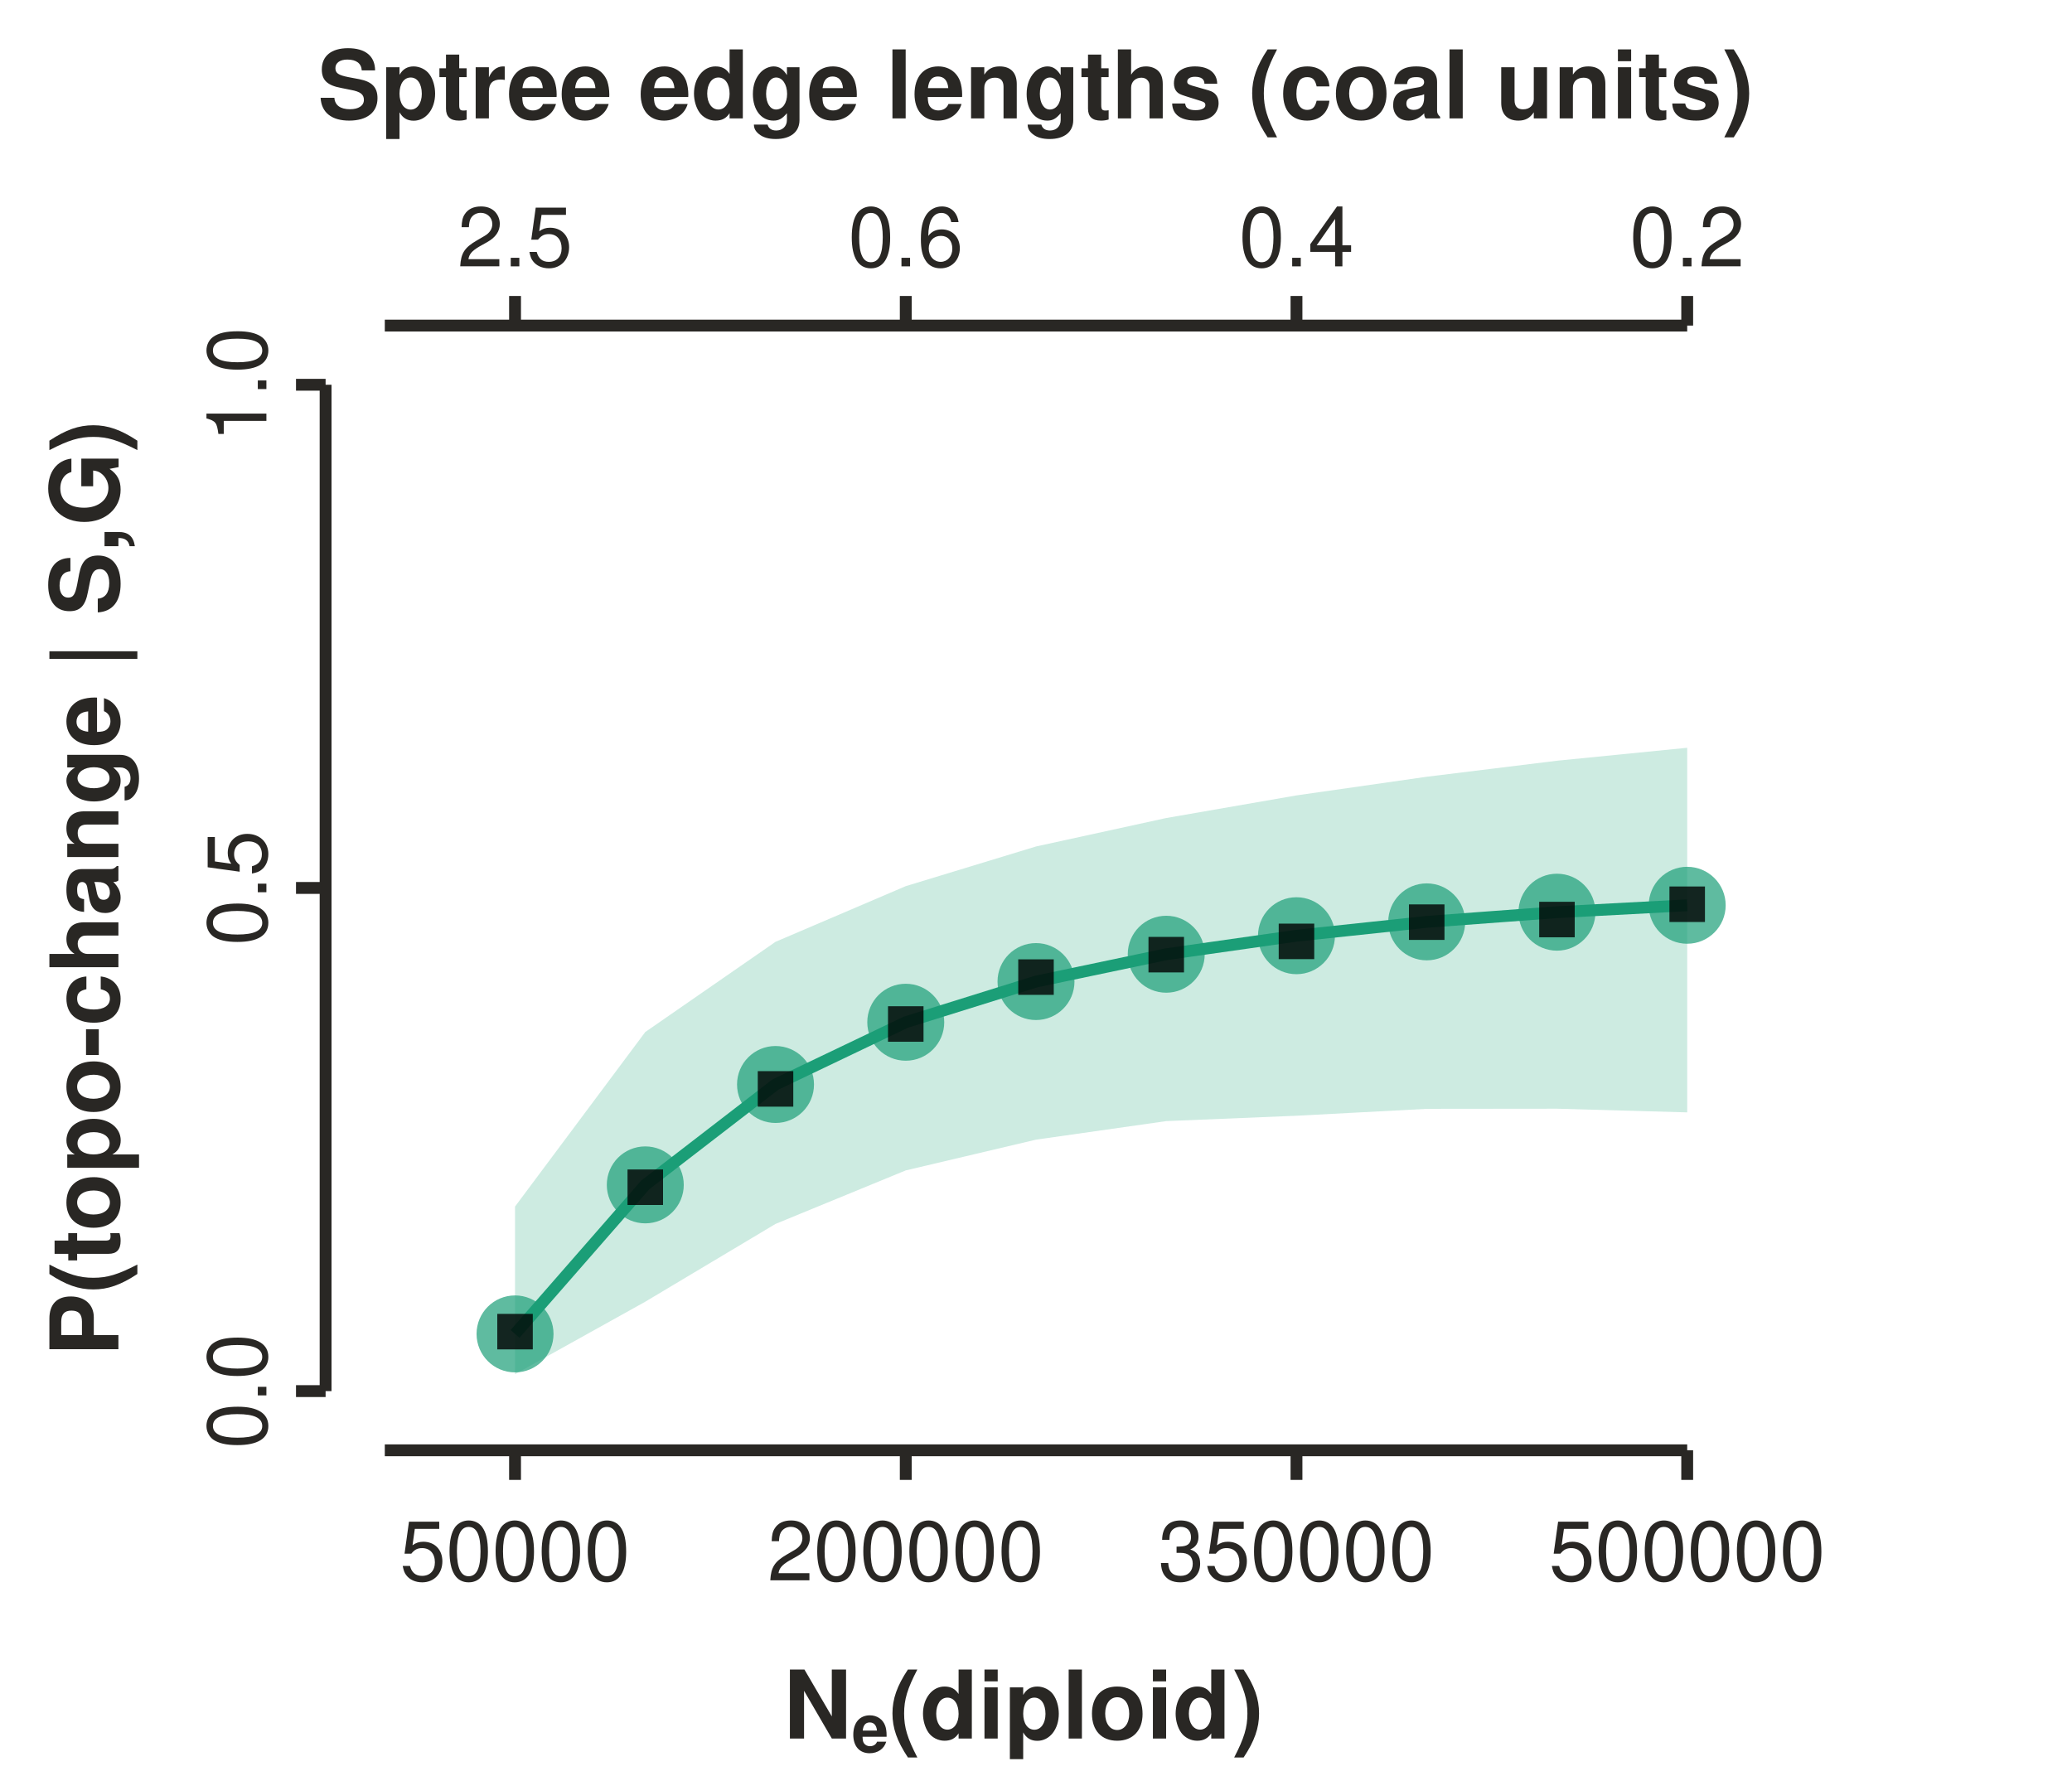
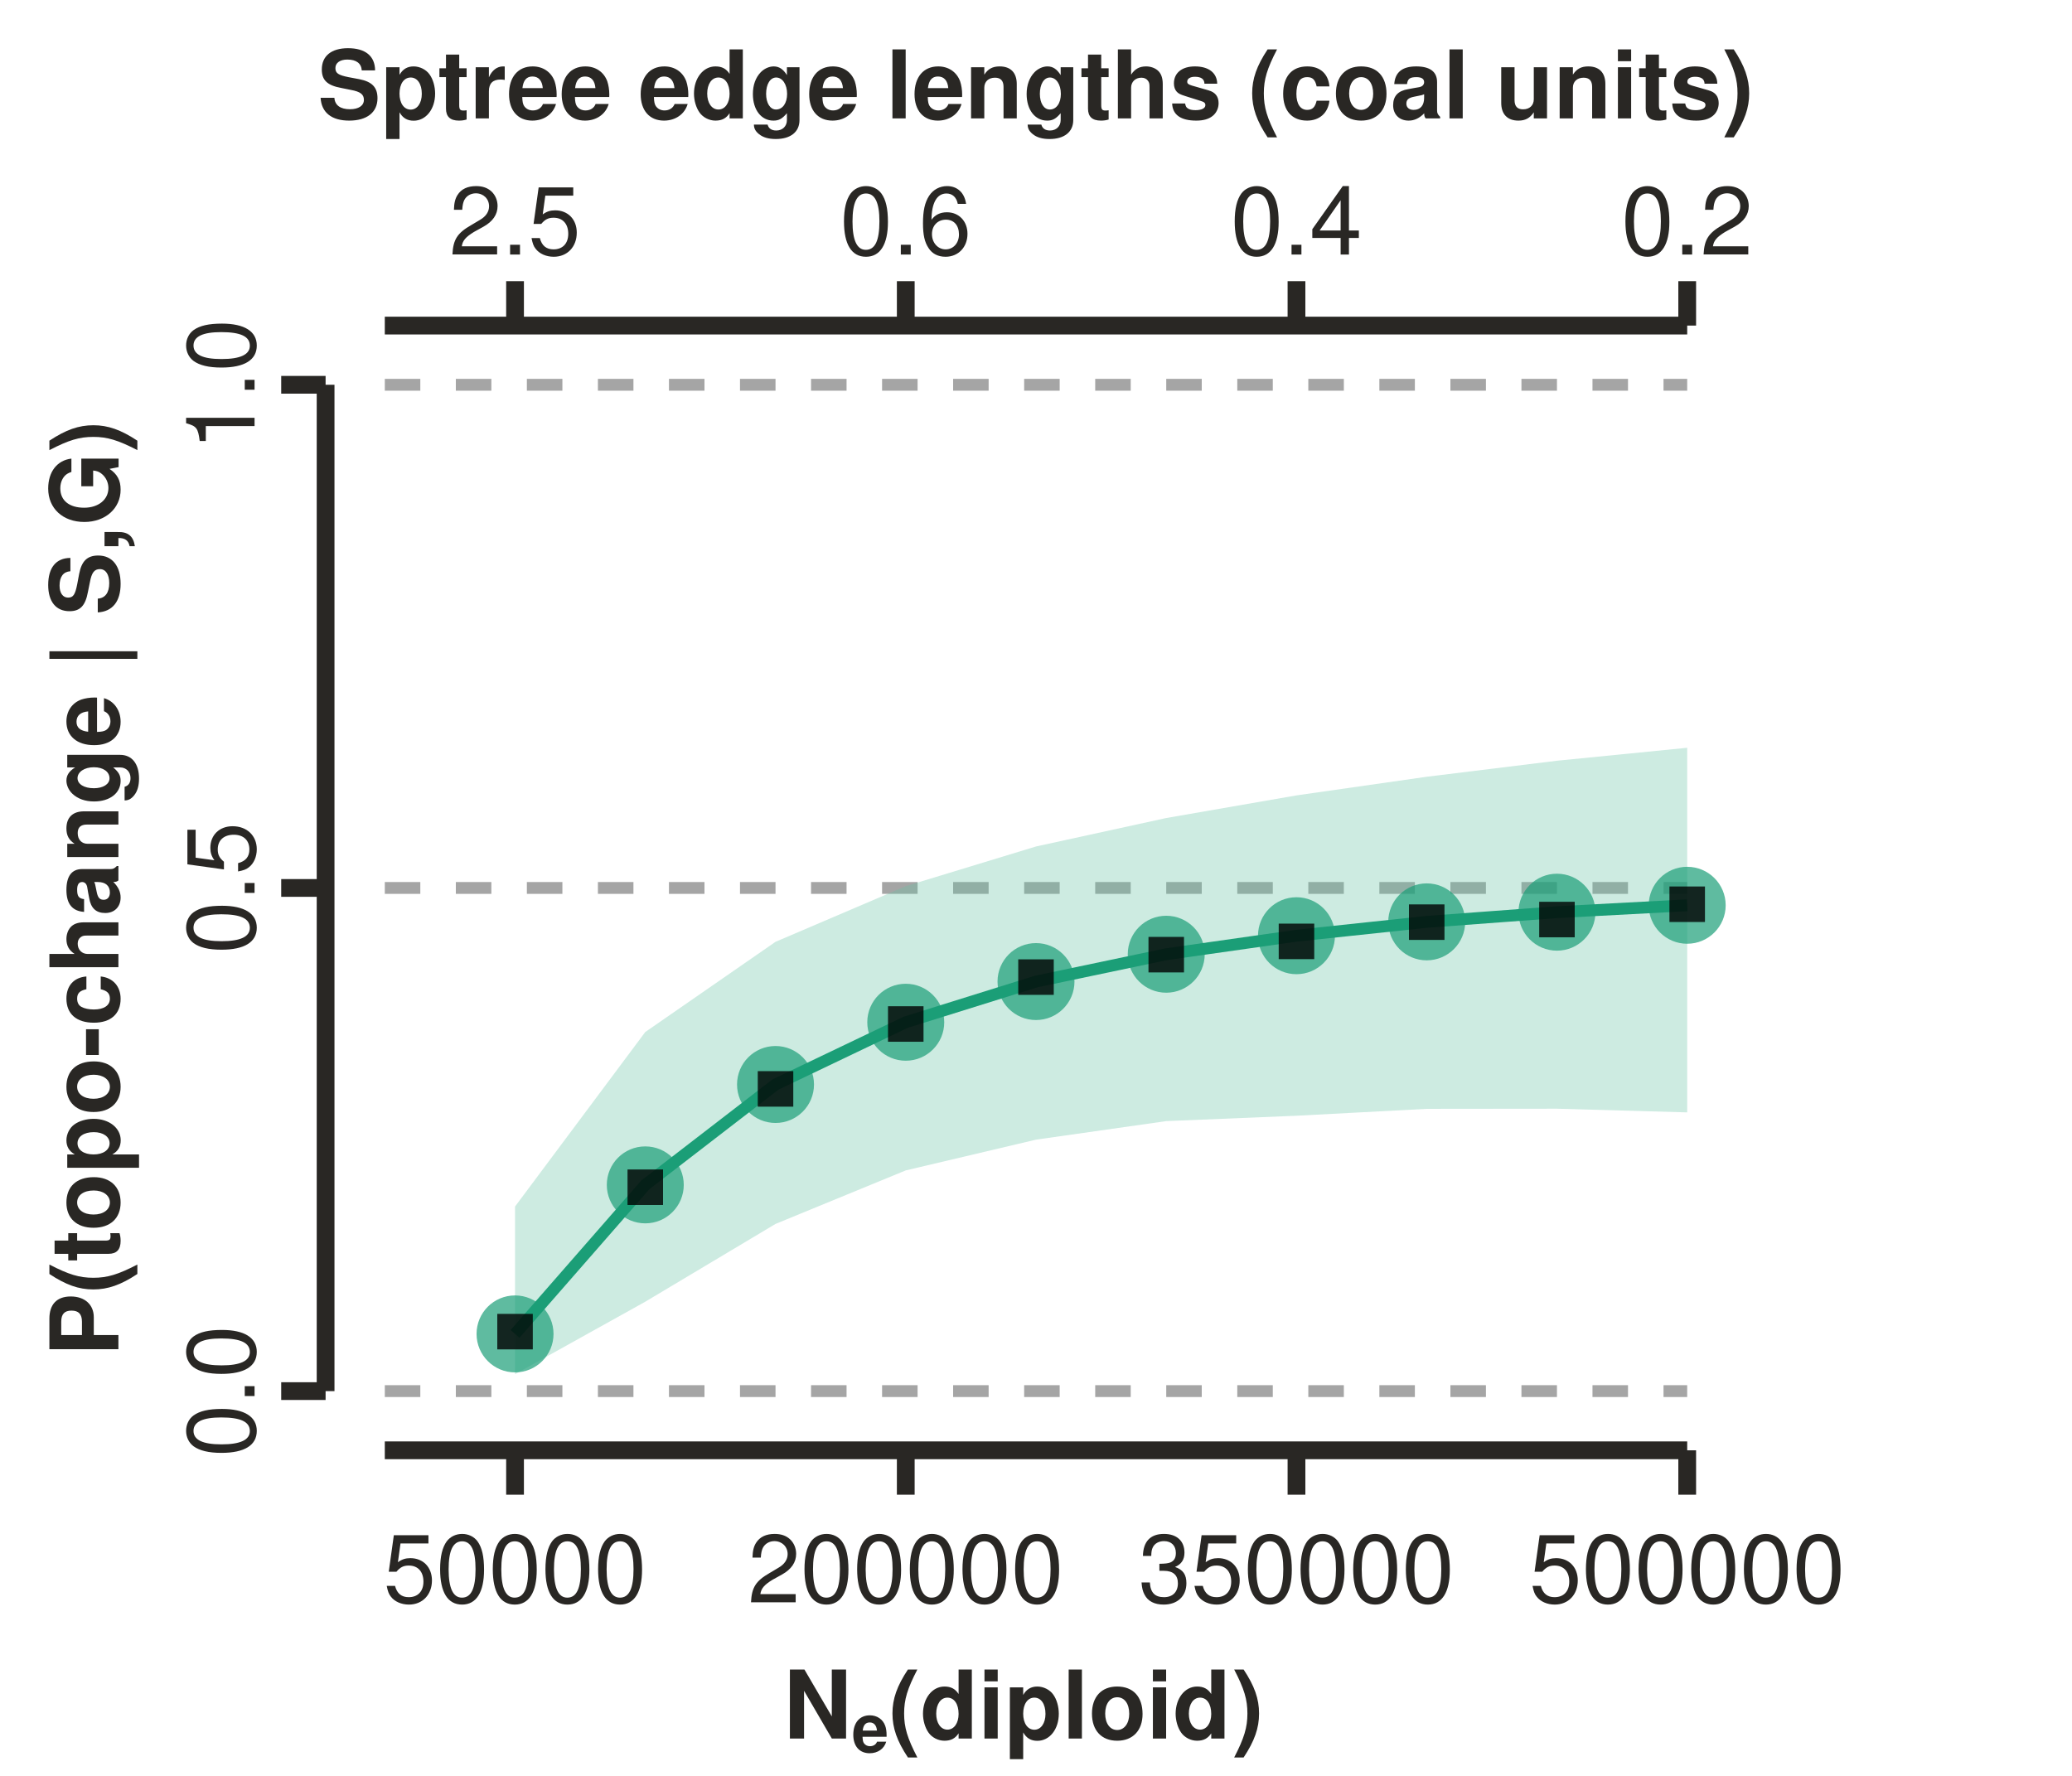
- <svg xmlns="http://www.w3.org/2000/svg" class="toyplot-canvas-Canvas" width="350.0px" height="300.0px" viewBox="0 0 350.0 300.0" preserveAspectRatio="xMidYMid meet" style="background-color:transparent;border-color:#292724;border-style:none;border-width:1.0;fill:rgb(16.1%,15.3%,14.1%);fill-opacity:1.0;font-family:Helvetica;font-size:12px;opacity:1.0;stroke:rgb(16.1%,15.3%,14.1%);stroke-opacity:1.0;stroke-width:1.0" id="taccb04b53a444a4ea4948d3e79aeba7a">
-   <g class="toyplot-coordinates-Cartesian" id="t00a4bb5d7cf44723925c17b0d95a9884">
-     <clipPath id="t35817f2dfa22494e94d2c22fea721b3c">
+ <svg xmlns="http://www.w3.org/2000/svg" class="toyplot-canvas-Canvas" width="350.0px" height="300.0px" viewBox="0 0 350.0 300.0" preserveAspectRatio="xMidYMid meet" style="background-color:transparent;border-color:#292724;border-style:none;border-width:1.0;fill:rgb(16.1%,15.3%,14.1%);fill-opacity:1.0;font-family:Helvetica;font-size:12px;opacity:1.0;stroke:rgb(16.1%,15.3%,14.1%);stroke-opacity:1.0;stroke-width:1.0" id="t70da7391c7234c6aa44653b4f7217526">
+   <g class="toyplot-coordinates-Cartesian" id="td985961009624fcebc9fe3ef2b40916e">
+     <clipPath id="tc63eca537f5a49f593c472e066b4e8ec">
      <rect x="55.0" y="55.0" width="240.0" height="190.0" />
    </clipPath>
-     <g clip-path="url(#t35817f2dfa22494e94d2c22fea721b3c)">
-       <g class="toyplot-mark-FillBoundaries" style="stroke:none" id="t3e897605281746da9d4197fa36a6f84d">
+     <g clip-path="url(#tc63eca537f5a49f593c472e066b4e8ec)">
+       <g class="toyplot-mark-AxisLines" style="stroke:rgb(50.2%,50.2%,50.2%);stroke-dasharray:6,6;stroke-opacity:0.7;stroke-width:2" id="t45198991af9d482fa491e74824526bf3">
+         <g class="toyplot-Series">
+           <line class="toyplot-Datum" y1="235.0" y2="235.0" x1="65.0" x2="285.0" style="opacity:1.0;stroke:rgb(50.2%,50.2%,50.2%);stroke-dasharray:6,6;stroke-opacity:0.7;stroke-width:2" />
+           <line class="toyplot-Datum" y1="150.0" y2="150.0" x1="65.0" x2="285.0" style="opacity:1.0;stroke:rgb(50.2%,50.2%,50.2%);stroke-dasharray:6,6;stroke-opacity:0.7;stroke-width:2" />
+           <line class="toyplot-Datum" y1="65.0" y2="65.0" x1="65.0" x2="285.0" style="opacity:1.0;stroke:rgb(50.2%,50.2%,50.2%);stroke-dasharray:6,6;stroke-opacity:0.7;stroke-width:2" />
+         </g>
+       </g>
+       <g class="toyplot-mark-FillBoundaries" style="stroke:none" id="t0a6d3850ff1d4402a497bf5b4b74d230">
        <polygon points="87.0,232.137 109.0,219.897 131.0,206.758 153.0,197.716 175.0,192.522 197.0,189.389 219.0,188.481 241.0,187.318 263.0,187.295 285.0,187.915 285.0,126.322 263.0,128.51 241.0,131.217 219.0,134.367 197.0,138.188 175.0,142.996 153.0,149.697 131.0,159.102 109.0,174.337 87.0,203.82" style="fill:rgb(40%,76.1%,64.7%);fill-opacity:1.0;opacity:0.33;stroke:none" />
      </g>
-       <g class="toyplot-mark-Plot" style="fill:none" id="t0203a15d00b04fb3bafc59041d7e84db">
+       <g class="toyplot-mark-Plot" style="fill:none" id="t420b7d99dd894806adec65af40277775">
        <g class="toyplot-Series">
          <path d="M 87.0 225.338 L 109.0 200.162 L 131.0 183.203 L 153.0 172.687 L 175.0 165.817 L 197.0 161.199 L 219.0 158.071 L 241.0 155.73 L 263.0 154.097 L 285.0 152.928" style="stroke:rgb(10.6%,62%,46.7%);stroke-opacity:1.0;stroke-width:2.0" />
        </g>
      </g>
-       <g class="toyplot-mark-Point" id="tc4b3817160b44c75b968455d7d6e4121">
+       <g class="toyplot-mark-Point" id="t985e15b1022c423c986f53e2c9608d9e">
        <g class="toyplot-Series">
          <g style="fill:rgb(10.6%,62%,46.7%);fill-opacity:1.0;opacity:0.7;stroke:rgb(10.6%,62%,46.7%);stroke-opacity:1.0" class="toyplot-Datum" transform="translate(87.0, 225.3376)">
            <circle r="6.0" />
          </g>
          <g style="fill:rgb(10.6%,62%,46.7%);fill-opacity:1.0;opacity:0.7;stroke:rgb(10.6%,62%,46.7%);stroke-opacity:1.0" class="toyplot-Datum" transform="translate(109.0, 200.1616)">
            <circle r="6.0" />
          </g>
          <g style="fill:rgb(10.6%,62%,46.7%);fill-opacity:1.0;opacity:0.7;stroke:rgb(10.6%,62%,46.7%);stroke-opacity:1.0" class="toyplot-Datum" transform="translate(131.0, 183.2027)">
            <circle r="6.0" />
          </g>
          <g style="fill:rgb(10.6%,62%,46.7%);fill-opacity:1.0;opacity:0.7;stroke:rgb(10.6%,62%,46.7%);stroke-opacity:1.0" class="toyplot-Datum" transform="translate(153.0, 172.687)">
            <circle r="6.0" />
          </g>
          <g style="fill:rgb(10.6%,62%,46.7%);fill-opacity:1.0;opacity:0.7;stroke:rgb(10.6%,62%,46.7%);stroke-opacity:1.0" class="toyplot-Datum" transform="translate(175.0, 165.8171)">
            <circle r="6.0" />
          </g>
          <g style="fill:rgb(10.6%,62%,46.7%);fill-opacity:1.0;opacity:0.7;stroke:rgb(10.6%,62%,46.7%);stroke-opacity:1.0" class="toyplot-Datum" transform="translate(197.0, 161.1991)">
            <circle r="6.0" />
          </g>
          <g style="fill:rgb(10.6%,62%,46.7%);fill-opacity:1.0;opacity:0.7;stroke:rgb(10.6%,62%,46.7%);stroke-opacity:1.0" class="toyplot-Datum" transform="translate(219.0, 158.0713)">
            <circle r="6.0" />
          </g>
          <g style="fill:rgb(10.6%,62%,46.7%);fill-opacity:1.0;opacity:0.7;stroke:rgb(10.6%,62%,46.7%);stroke-opacity:1.0" class="toyplot-Datum" transform="translate(241.0, 155.7303)">
            <circle r="6.0" />
          </g>
          <g style="fill:rgb(10.6%,62%,46.7%);fill-opacity:1.0;opacity:0.7;stroke:rgb(10.6%,62%,46.7%);stroke-opacity:1.0" class="toyplot-Datum" transform="translate(263.0, 154.0967)">
            <circle r="6.0" />
          </g>
          <g style="fill:rgb(10.6%,62%,46.7%);fill-opacity:1.0;opacity:0.7;stroke:rgb(10.6%,62%,46.7%);stroke-opacity:1.0" class="toyplot-Datum" transform="translate(285.0, 152.9285)">
            <circle r="6.0" />
          </g>
        </g>
      </g>
-       <g class="toyplot-mark-Point" id="ta66b047bc2a647b8a58fdb00eb4f5202">
+       <g class="toyplot-mark-Point" id="tcdba99ebff3248779d78f50aa95a0800">
        <g class="toyplot-Series">
          <g style="fill:rgb(0%,0%,0%);fill-opacity:1.0;opacity:0.8;stroke:none" class="toyplot-Datum" transform="translate(87.0, 224.953)">
            <rect x="-3.0" y="-3.0" width="6.0" height="6.0" />
          </g>
          <g style="fill:rgb(0%,0%,0%);fill-opacity:1.0;opacity:0.8;stroke:none" class="toyplot-Datum" transform="translate(109.0, 200.558)">
            <rect x="-3.0" y="-3.0" width="6.0" height="6.0" />
          </g>
          <g style="fill:rgb(0%,0%,0%);fill-opacity:1.0;opacity:0.8;stroke:none" class="toyplot-Datum" transform="translate(131.0, 183.949)">
            <rect x="-3.0" y="-3.0" width="6.0" height="6.0" />
          </g>
          <g style="fill:rgb(0%,0%,0%);fill-opacity:1.0;opacity:0.8;stroke:none" class="toyplot-Datum" transform="translate(153.0, 172.984)">
            <rect x="-3.0" y="-3.0" width="6.0" height="6.0" />
          </g>
          <g style="fill:rgb(0%,0%,0%);fill-opacity:1.0;opacity:0.8;stroke:none" class="toyplot-Datum" transform="translate(175.0, 165.062)">
            <rect x="-3.0" y="-3.0" width="6.0" height="6.0" />
          </g>
          <g style="fill:rgb(0%,0%,0%);fill-opacity:1.0;opacity:0.8;stroke:none" class="toyplot-Datum" transform="translate(197.0, 161.271)">
            <rect x="-3.0" y="-3.0" width="6.0" height="6.0" />
          </g>
          <g style="fill:rgb(0%,0%,0%);fill-opacity:1.0;opacity:0.8;stroke:none" class="toyplot-Datum" transform="translate(219.0, 159.027)">
            <rect x="-3.0" y="-3.0" width="6.0" height="6.0" />
          </g>
          <g style="fill:rgb(0%,0%,0%);fill-opacity:1.0;opacity:0.8;stroke:none" class="toyplot-Datum" transform="translate(241.0, 155.78)">
            <rect x="-3.0" y="-3.0" width="6.0" height="6.0" />
          </g>
          <g style="fill:rgb(0%,0%,0%);fill-opacity:1.0;opacity:0.8;stroke:none" class="toyplot-Datum" transform="translate(263.0, 155.338)">
            <rect x="-3.0" y="-3.0" width="6.0" height="6.0" />
          </g>
          <g style="fill:rgb(0%,0%,0%);fill-opacity:1.0;opacity:0.8;stroke:none" class="toyplot-Datum" transform="translate(285.0, 152.754)">
            <rect x="-3.0" y="-3.0" width="6.0" height="6.0" />
          </g>
        </g>
      </g>
    </g>
-     <g class="toyplot-coordinates-Axis" id="te41b9f0d0fb64ebb9aac63187c2967fa" transform="translate(65.0,235.0)translate(0,10.0)">
-       <line x1="0" y1="0" x2="220.0" y2="0" style="stroke-width:2" />
+     <g class="toyplot-coordinates-Axis" id="t12a67e0e08654debbe3e1ffd570c8711" transform="translate(65.0,235.0)translate(0,10.0)">
+       <line x1="0" y1="0" x2="220.0" y2="0" style="stroke-width:3" />
      <g>
-         <line x1="22.0" y1="5.0" x2="22.0" y2="0" style="stroke-width:2" />
-         <line x1="88.0" y1="5.0" x2="88.0" y2="0" style="stroke-width:2" />
-         <line x1="154.0" y1="5.0" x2="154.0" y2="0" style="stroke-width:2" />
-         <line x1="220.0" y1="5.0" x2="220.0" y2="0" style="stroke-width:2" />
+         <line x1="22.0" y1="7.5" x2="22.0" y2="0" style="stroke-width:3" />
+         <line x1="88.0" y1="7.5" x2="88.0" y2="0" style="stroke-width:3" />
+         <line x1="154.0" y1="7.5" x2="154.0" y2="0" style="stroke-width:3" />
+         <line x1="220.0" y1="7.5" x2="220.0" y2="0" style="stroke-width:3" />
      </g>
      <g>
-         <g transform="translate(22.0,10.0)">
-           <text x="-19.46" y="11.977" style="fill:rgb(16.1%,15.3%,14.1%);fill-opacity:1.0;font-family:helvetica;font-size:14.0px;font-weight:normal;stroke:none;vertical-align:baseline;white-space:pre">50000</text>
+         <g transform="translate(22.0,12.0)">
+           <text x="-22.24" y="13.688" style="fill:rgb(16.1%,15.3%,14.1%);fill-opacity:1.0;font-family:helvetica;font-size:16.0px;font-weight:normal;stroke:none;vertical-align:baseline;white-space:pre">50000</text>
        </g>
-         <g transform="translate(88.0,10.0)">
-           <text x="-23.352" y="11.977" style="fill:rgb(16.1%,15.3%,14.1%);fill-opacity:1.0;font-family:helvetica;font-size:14.0px;font-weight:normal;stroke:none;vertical-align:baseline;white-space:pre">200000</text>
+         <g transform="translate(88.0,12.0)">
+           <text x="-26.688" y="13.688" style="fill:rgb(16.1%,15.3%,14.1%);fill-opacity:1.0;font-family:helvetica;font-size:16.0px;font-weight:normal;stroke:none;vertical-align:baseline;white-space:pre">200000</text>
        </g>
-         <g transform="translate(154.0,10.0)">
-           <text x="-23.352" y="11.977" style="fill:rgb(16.1%,15.3%,14.1%);fill-opacity:1.0;font-family:helvetica;font-size:14.0px;font-weight:normal;stroke:none;vertical-align:baseline;white-space:pre">350000</text>
+         <g transform="translate(154.0,12.0)">
+           <text x="-26.688" y="13.688" style="fill:rgb(16.1%,15.3%,14.1%);fill-opacity:1.0;font-family:helvetica;font-size:16.0px;font-weight:normal;stroke:none;vertical-align:baseline;white-space:pre">350000</text>
        </g>
-         <g transform="translate(220.0,10.0)">
-           <text x="-23.352" y="11.977" style="fill:rgb(16.1%,15.3%,14.1%);fill-opacity:1.0;font-family:helvetica;font-size:14.0px;font-weight:normal;stroke:none;vertical-align:baseline;white-space:pre">500000</text>
+         <g transform="translate(220.0,12.0)">
+           <text x="-26.688" y="13.688" style="fill:rgb(16.1%,15.3%,14.1%);fill-opacity:1.0;font-family:helvetica;font-size:16.0px;font-weight:normal;stroke:none;vertical-align:baseline;white-space:pre">500000</text>
        </g>
      </g>
      <g transform="translate(110.0,35.0)">
        <text x="-42.666" y="13.688" style="fill:rgb(16.1%,15.3%,14.1%);fill-opacity:1.0;font-family:helvetica;font-size:16.0px;font-weight:bold;stroke:none;vertical-align:baseline;white-space:pre">N</text>
        <text x="-31.114" y="15.928" style="fill:rgb(16.1%,15.3%,14.1%);fill-opacity:1.0;font-family:helvetica;font-size:11.2px;font-weight:bold;stroke:none;vertical-align:baseline;white-space:pre">e</text>
        <text x="-24.886" y="13.688" style="fill:rgb(16.1%,15.3%,14.1%);fill-opacity:1.0;font-family:helvetica;font-size:16.0px;font-weight:bold;stroke:none;vertical-align:baseline;white-space:pre"> (diploid)</text>
      </g>
      <g class="toyplot-coordinates-Axis-coordinates" style="visibility:hidden" transform="">
-         <line x1="0" x2="0" y1="-5.0" y2="7.5" style="stroke:rgb(43.9%,50.2%,56.5%);stroke-opacity:1.0;stroke-width:1.0" />
-         <text x="0" y="-10.0" style="alignment-baseline:alphabetic;fill:rgb(43.9%,50.2%,56.5%);fill-opacity:1.0;font-size:10px;font-weight:normal;stroke:none;text-anchor:middle" />
+         <line x1="0" x2="0" y1="-6.0" y2="9.0" style="stroke:rgb(43.9%,50.2%,56.5%);stroke-opacity:1.0;stroke-width:1.0" />
+         <text x="0" y="-12.0" style="alignment-baseline:alphabetic;fill:rgb(43.9%,50.2%,56.5%);fill-opacity:1.0;font-size:10px;font-weight:normal;stroke:none;text-anchor:middle" />
      </g>
    </g>
-     <g class="toyplot-coordinates-Axis" id="tc6531ebb690b4f4b9ab05dc0a5c22a00" transform="translate(65.0,235.0)rotate(-90.0)translate(0,-10.0)">
-       <line x1="0" y1="0" x2="170.0" y2="0" style="stroke-width:2" />
+     <g class="toyplot-coordinates-Axis" id="t8b5d7885de11475a9b2a4c6393d1be3a" transform="translate(65.0,235.0)rotate(-90.0)translate(0,-10.0)">
+       <line x1="0" y1="0" x2="170.0" y2="0" style="stroke-width:3" />
      <g>
-         <line x1="0.0" y1="-5.0" x2="0.0" y2="0" style="stroke-width:2" />
-         <line x1="85.0" y1="-5.0" x2="85.0" y2="0" style="stroke-width:2" />
-         <line x1="170.0" y1="-5.0" x2="170.0" y2="0" style="stroke-width:2" />
+         <line x1="0.0" y1="-7.5" x2="0.0" y2="0" style="stroke-width:3" />
+         <line x1="85.0" y1="-7.5" x2="85.0" y2="0" style="stroke-width:3" />
+         <line x1="170.0" y1="-7.5" x2="170.0" y2="0" style="stroke-width:3" />
      </g>
      <g>
-         <g transform="translate(0.0,-10.0)">
-           <text x="-9.73" y="0.0" style="fill:rgb(16.1%,15.3%,14.1%);fill-opacity:1.0;font-family:helvetica;font-size:14.0px;font-weight:normal;stroke:none;vertical-align:baseline;white-space:pre">0.0</text>
+         <g transform="translate(0.0,-12.0)">
+           <text x="-11.12" y="0.0" style="fill:rgb(16.1%,15.3%,14.1%);fill-opacity:1.0;font-family:helvetica;font-size:16.0px;font-weight:normal;stroke:none;vertical-align:baseline;white-space:pre">0.0</text>
        </g>
-         <g transform="translate(85.0,-10.0)">
-           <text x="-9.73" y="0.0" style="fill:rgb(16.1%,15.3%,14.1%);fill-opacity:1.0;font-family:helvetica;font-size:14.0px;font-weight:normal;stroke:none;vertical-align:baseline;white-space:pre">0.5</text>
+         <g transform="translate(85.0,-12.0)">
+           <text x="-11.12" y="0.0" style="fill:rgb(16.1%,15.3%,14.1%);fill-opacity:1.0;font-family:helvetica;font-size:16.0px;font-weight:normal;stroke:none;vertical-align:baseline;white-space:pre">0.5</text>
        </g>
-         <g transform="translate(170.0,-10.0)">
-           <text x="-9.73" y="0.0" style="fill:rgb(16.1%,15.3%,14.1%);fill-opacity:1.0;font-family:helvetica;font-size:14.0px;font-weight:normal;stroke:none;vertical-align:baseline;white-space:pre">1.0</text>
+         <g transform="translate(170.0,-12.0)">
+           <text x="-11.12" y="0.0" style="fill:rgb(16.1%,15.3%,14.1%);fill-opacity:1.0;font-family:helvetica;font-size:16.0px;font-weight:normal;stroke:none;vertical-align:baseline;white-space:pre">1.0</text>
        </g>
      </g>
      <g transform="translate(85.0,-35.0)">
        <text x="-79.136" y="0.0" style="fill:rgb(16.1%,15.3%,14.1%);fill-opacity:1.0;font-family:helvetica;font-size:16.0px;font-weight:bold;stroke:none;vertical-align:baseline;white-space:pre">P(topo-change | S,G)</text>
      </g>
      <g class="toyplot-coordinates-Axis-coordinates" style="visibility:hidden" transform="">
-         <line x1="0" x2="0" y1="5.0" y2="-7.5" style="stroke:rgb(43.9%,50.2%,56.5%);stroke-opacity:1.0;stroke-width:1.0" />
-         <text x="0" y="10.0" style="alignment-baseline:hanging;fill:rgb(43.9%,50.2%,56.5%);fill-opacity:1.0;font-size:10px;font-weight:normal;stroke:none;text-anchor:middle" />
+         <line x1="0" x2="0" y1="6.0" y2="-9.0" style="stroke:rgb(43.9%,50.2%,56.5%);stroke-opacity:1.0;stroke-width:1.0" />
+         <text x="0" y="12.0" style="alignment-baseline:hanging;fill:rgb(43.9%,50.2%,56.5%);fill-opacity:1.0;font-size:10px;font-weight:normal;stroke:none;text-anchor:middle" />
      </g>
    </g>
  </g>
-   <g class="toyplot-coordinates-Cartesian" id="t3aa2e566340c4b9f8564e27a8ee1b82d">
-     <clipPath id="t796a33f2a7774208aa2993784888e1c5">
+   <g class="toyplot-coordinates-Cartesian" id="tb0e163f1f4634adeaaf2dbb89a395714">
+     <clipPath id="tc1b261ed52d743d39286c6d5cee76b05">
      <rect x="55.0" y="55.0" width="240.0" height="190.0" />
    </clipPath>
-     <g clip-path="url(#t796a33f2a7774208aa2993784888e1c5)" />
-     <g class="toyplot-coordinates-Axis" id="t3f7b12231a5a4a1480e282029863d70e" transform="translate(65.0,65.0)translate(0,-10.0)">
-       <line x1="0" y1="0" x2="220.0" y2="0" style="stroke-width:2" />
+     <g clip-path="url(#tc1b261ed52d743d39286c6d5cee76b05)" />
+     <g class="toyplot-coordinates-Axis" id="tabcd36d8017a4a059b573f9efd546a39" transform="translate(65.0,65.0)translate(0,-10.0)">
+       <line x1="0" y1="0" x2="220.0" y2="0" style="stroke-width:3" />
      <g>
-         <line x1="22" y1="-5.0" x2="22" y2="0" style="stroke-width:2" />
-         <line x1="88" y1="-5.0" x2="88" y2="0" style="stroke-width:2" />
-         <line x1="154" y1="-5.0" x2="154" y2="0" style="stroke-width:2" />
-         <line x1="220.0" y1="-5.0" x2="220.0" y2="0" style="stroke-width:2" />
+         <line x1="22" y1="-7.5" x2="22" y2="0" style="stroke-width:3" />
+         <line x1="88" y1="-7.5" x2="88" y2="0" style="stroke-width:3" />
+         <line x1="154" y1="-7.5" x2="154" y2="0" style="stroke-width:3" />
+         <line x1="220.0" y1="-7.5" x2="220.0" y2="0" style="stroke-width:3" />
      </g>
      <g>
-         <g transform="translate(22.0002,-10.0)">
-           <text x="-9.73" y="0.0" style="fill:rgb(16.1%,15.3%,14.1%);fill-opacity:1.0;font-family:helvetica;font-size:14.0px;font-weight:normal;stroke:none;vertical-align:baseline;white-space:pre">2.5</text>
+         <g transform="translate(22.0002,-12.0)">
+           <text x="-11.12" y="0.0" style="fill:rgb(16.1%,15.3%,14.1%);fill-opacity:1.0;font-family:helvetica;font-size:16.0px;font-weight:normal;stroke:none;vertical-align:baseline;white-space:pre">2.5</text>
        </g>
-         <g transform="translate(88.00013,-10.0)">
-           <text x="-9.73" y="0.0" style="fill:rgb(16.1%,15.3%,14.1%);fill-opacity:1.0;font-family:helvetica;font-size:14.0px;font-weight:normal;stroke:none;vertical-align:baseline;white-space:pre">0.6</text>
+         <g transform="translate(88.00013,-12.0)">
+           <text x="-11.12" y="0.0" style="fill:rgb(16.1%,15.3%,14.1%);fill-opacity:1.0;font-family:helvetica;font-size:16.0px;font-weight:normal;stroke:none;vertical-align:baseline;white-space:pre">0.6</text>
        </g>
-         <g transform="translate(154.0001,-10.0)">
-           <text x="-9.73" y="0.0" style="fill:rgb(16.1%,15.3%,14.1%);fill-opacity:1.0;font-family:helvetica;font-size:14.0px;font-weight:normal;stroke:none;vertical-align:baseline;white-space:pre">0.4</text>
+         <g transform="translate(154.0001,-12.0)">
+           <text x="-11.12" y="0.0" style="fill:rgb(16.1%,15.3%,14.1%);fill-opacity:1.0;font-family:helvetica;font-size:16.0px;font-weight:normal;stroke:none;vertical-align:baseline;white-space:pre">0.4</text>
        </g>
-         <g transform="translate(220.0,-10.0)">
-           <text x="-9.73" y="0.0" style="fill:rgb(16.1%,15.3%,14.1%);fill-opacity:1.0;font-family:helvetica;font-size:14.0px;font-weight:normal;stroke:none;vertical-align:baseline;white-space:pre">0.2</text>
+         <g transform="translate(220.0,-12.0)">
+           <text x="-11.12" y="0.0" style="fill:rgb(16.1%,15.3%,14.1%);fill-opacity:1.0;font-family:helvetica;font-size:16.0px;font-weight:normal;stroke:none;vertical-align:baseline;white-space:pre">0.2</text>
        </g>
      </g>
      <g transform="translate(110.0,-35.0)">
        <text x="-121.36" y="0.0" style="fill:rgb(16.1%,15.3%,14.1%);fill-opacity:1.0;font-family:helvetica;font-size:16.0px;font-weight:bold;stroke:none;vertical-align:baseline;white-space:pre">Sptree edge lengths (coal units)</text>
      </g>
      <g class="toyplot-coordinates-Axis-coordinates" style="visibility:hidden" transform="">
-         <line x1="0" x2="0" y1="5.0" y2="-7.5" style="stroke:rgb(43.9%,50.2%,56.5%);stroke-opacity:1.0;stroke-width:1.0" />
-         <text x="0" y="10.0" style="alignment-baseline:hanging;fill:rgb(43.9%,50.2%,56.5%);fill-opacity:1.0;font-size:10px;font-weight:normal;stroke:none;text-anchor:middle" />
+         <line x1="0" x2="0" y1="6.0" y2="-9.0" style="stroke:rgb(43.9%,50.2%,56.5%);stroke-opacity:1.0;stroke-width:1.0" />
+         <text x="0" y="12.0" style="alignment-baseline:hanging;fill:rgb(43.9%,50.2%,56.5%);fill-opacity:1.0;font-size:10px;font-weight:normal;stroke:none;text-anchor:middle" />
      </g>
    </g>
  </g>
</svg>
